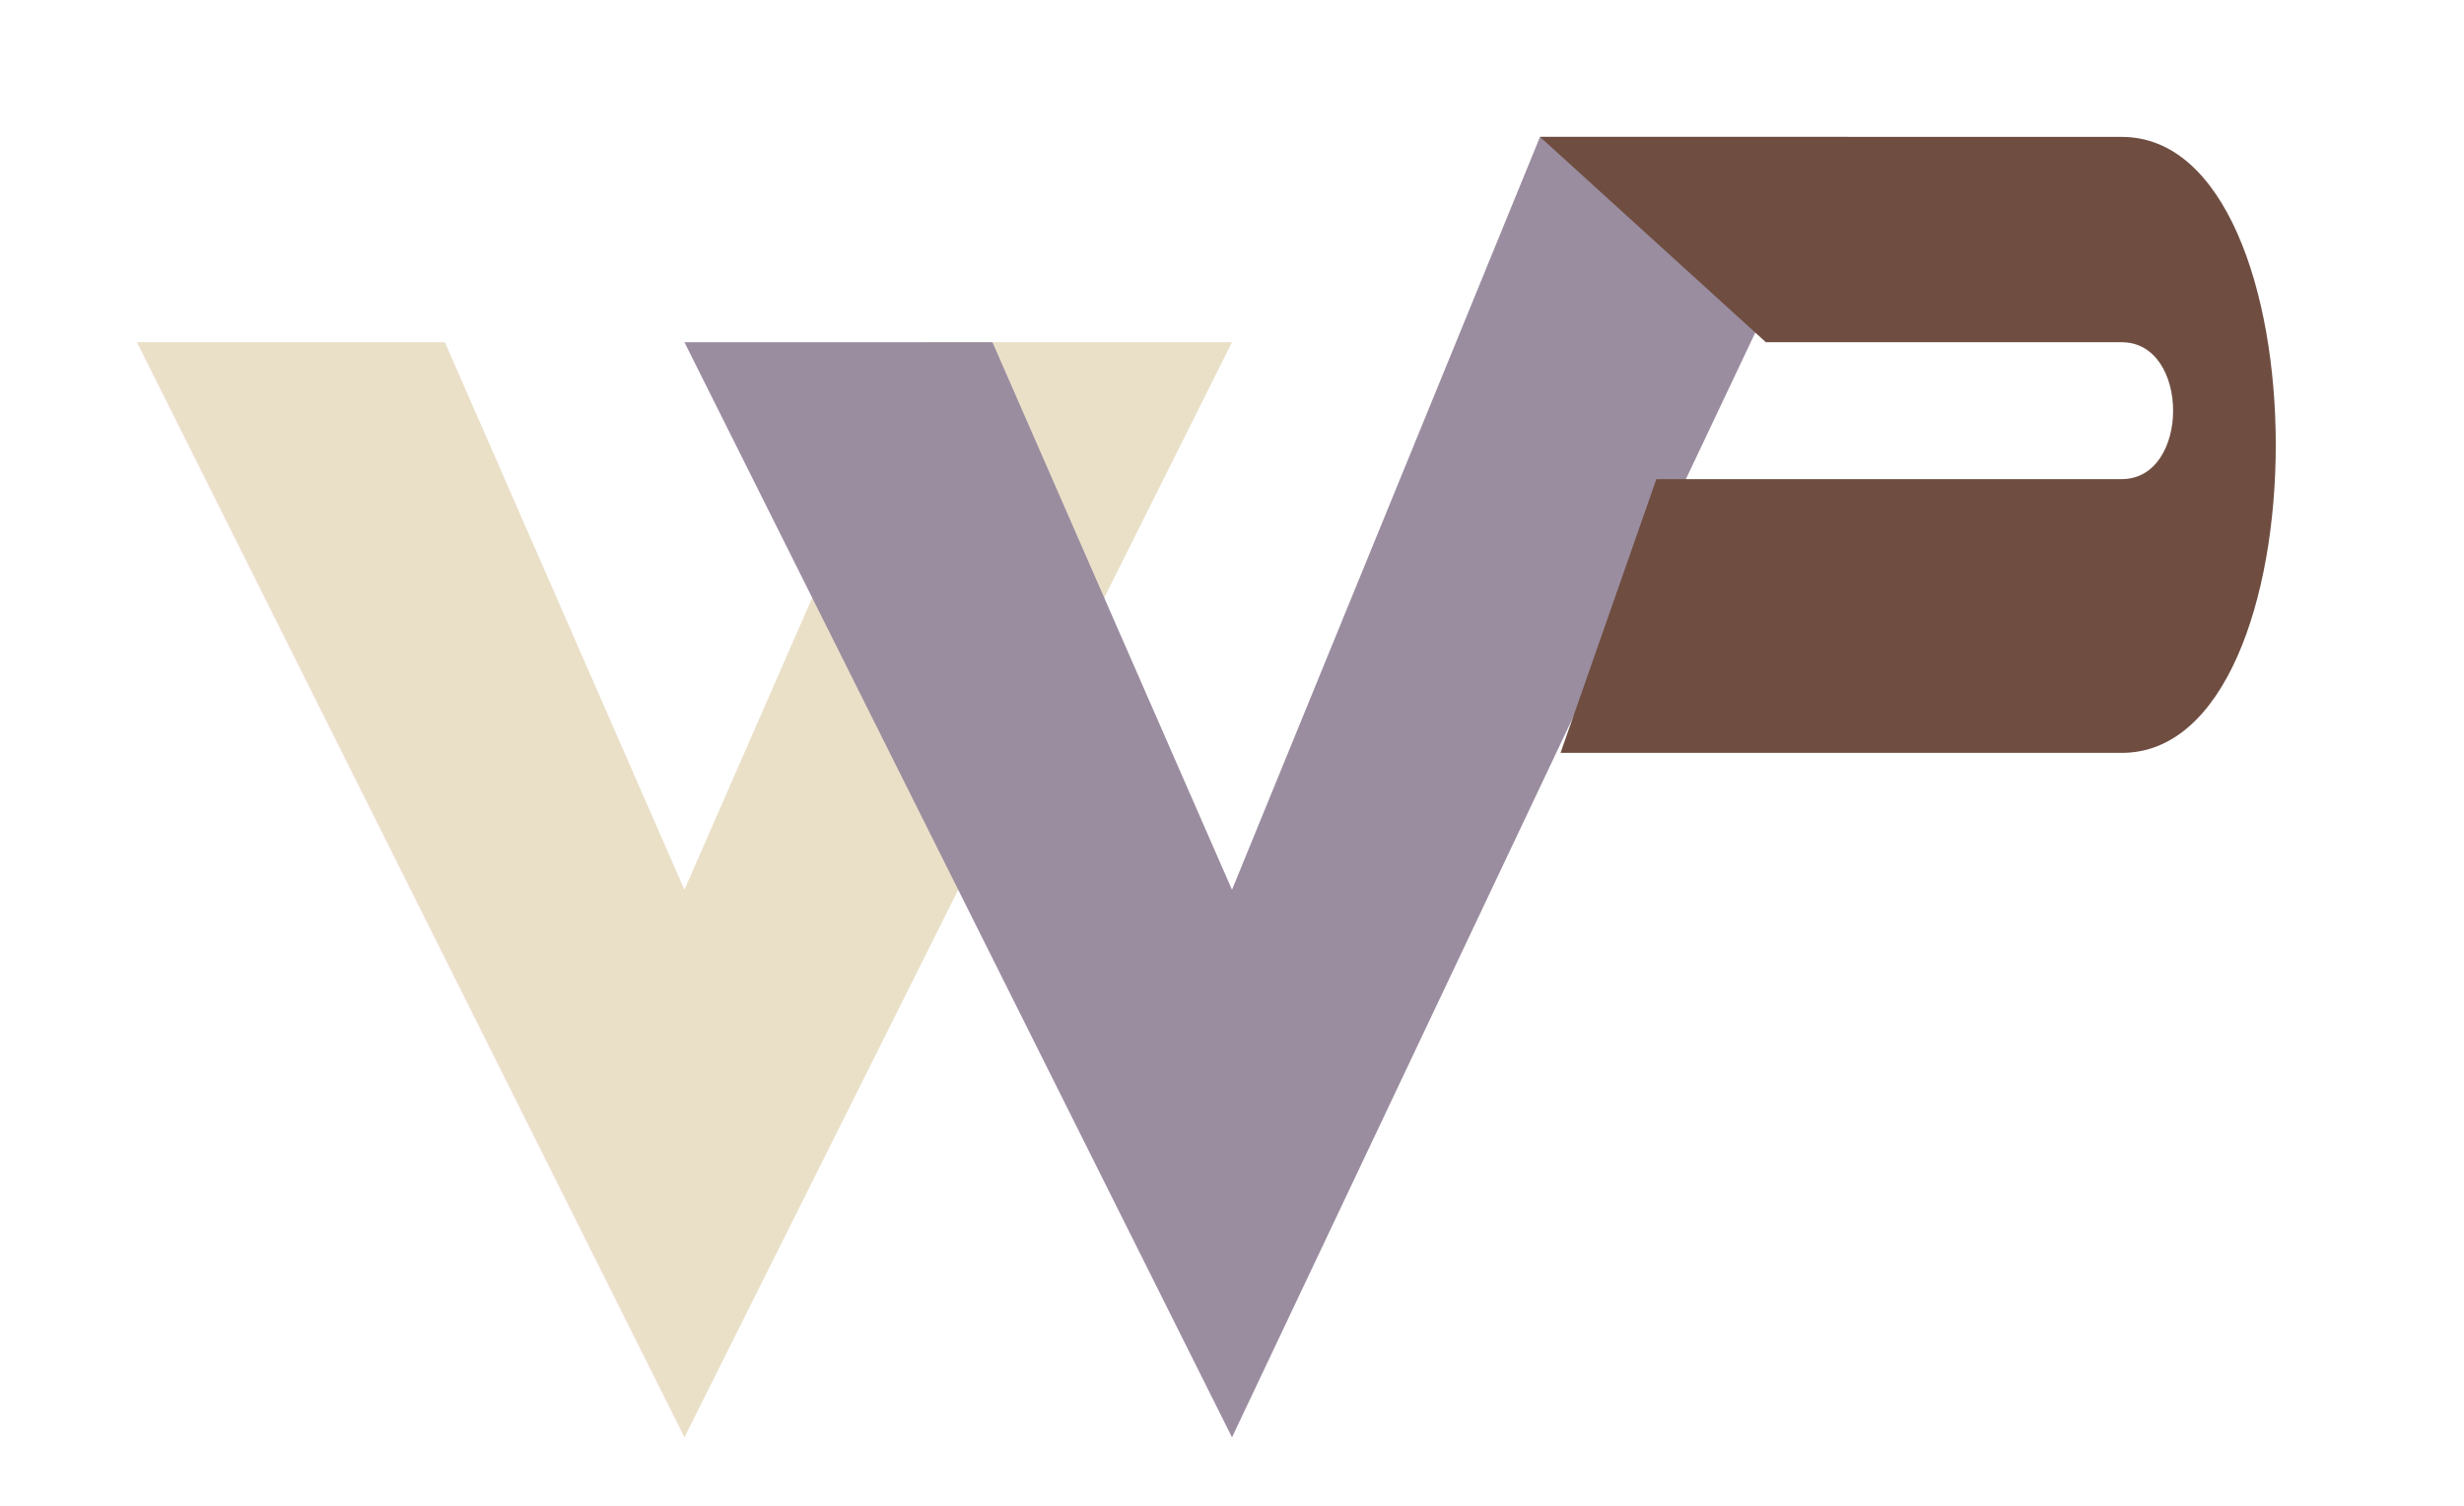
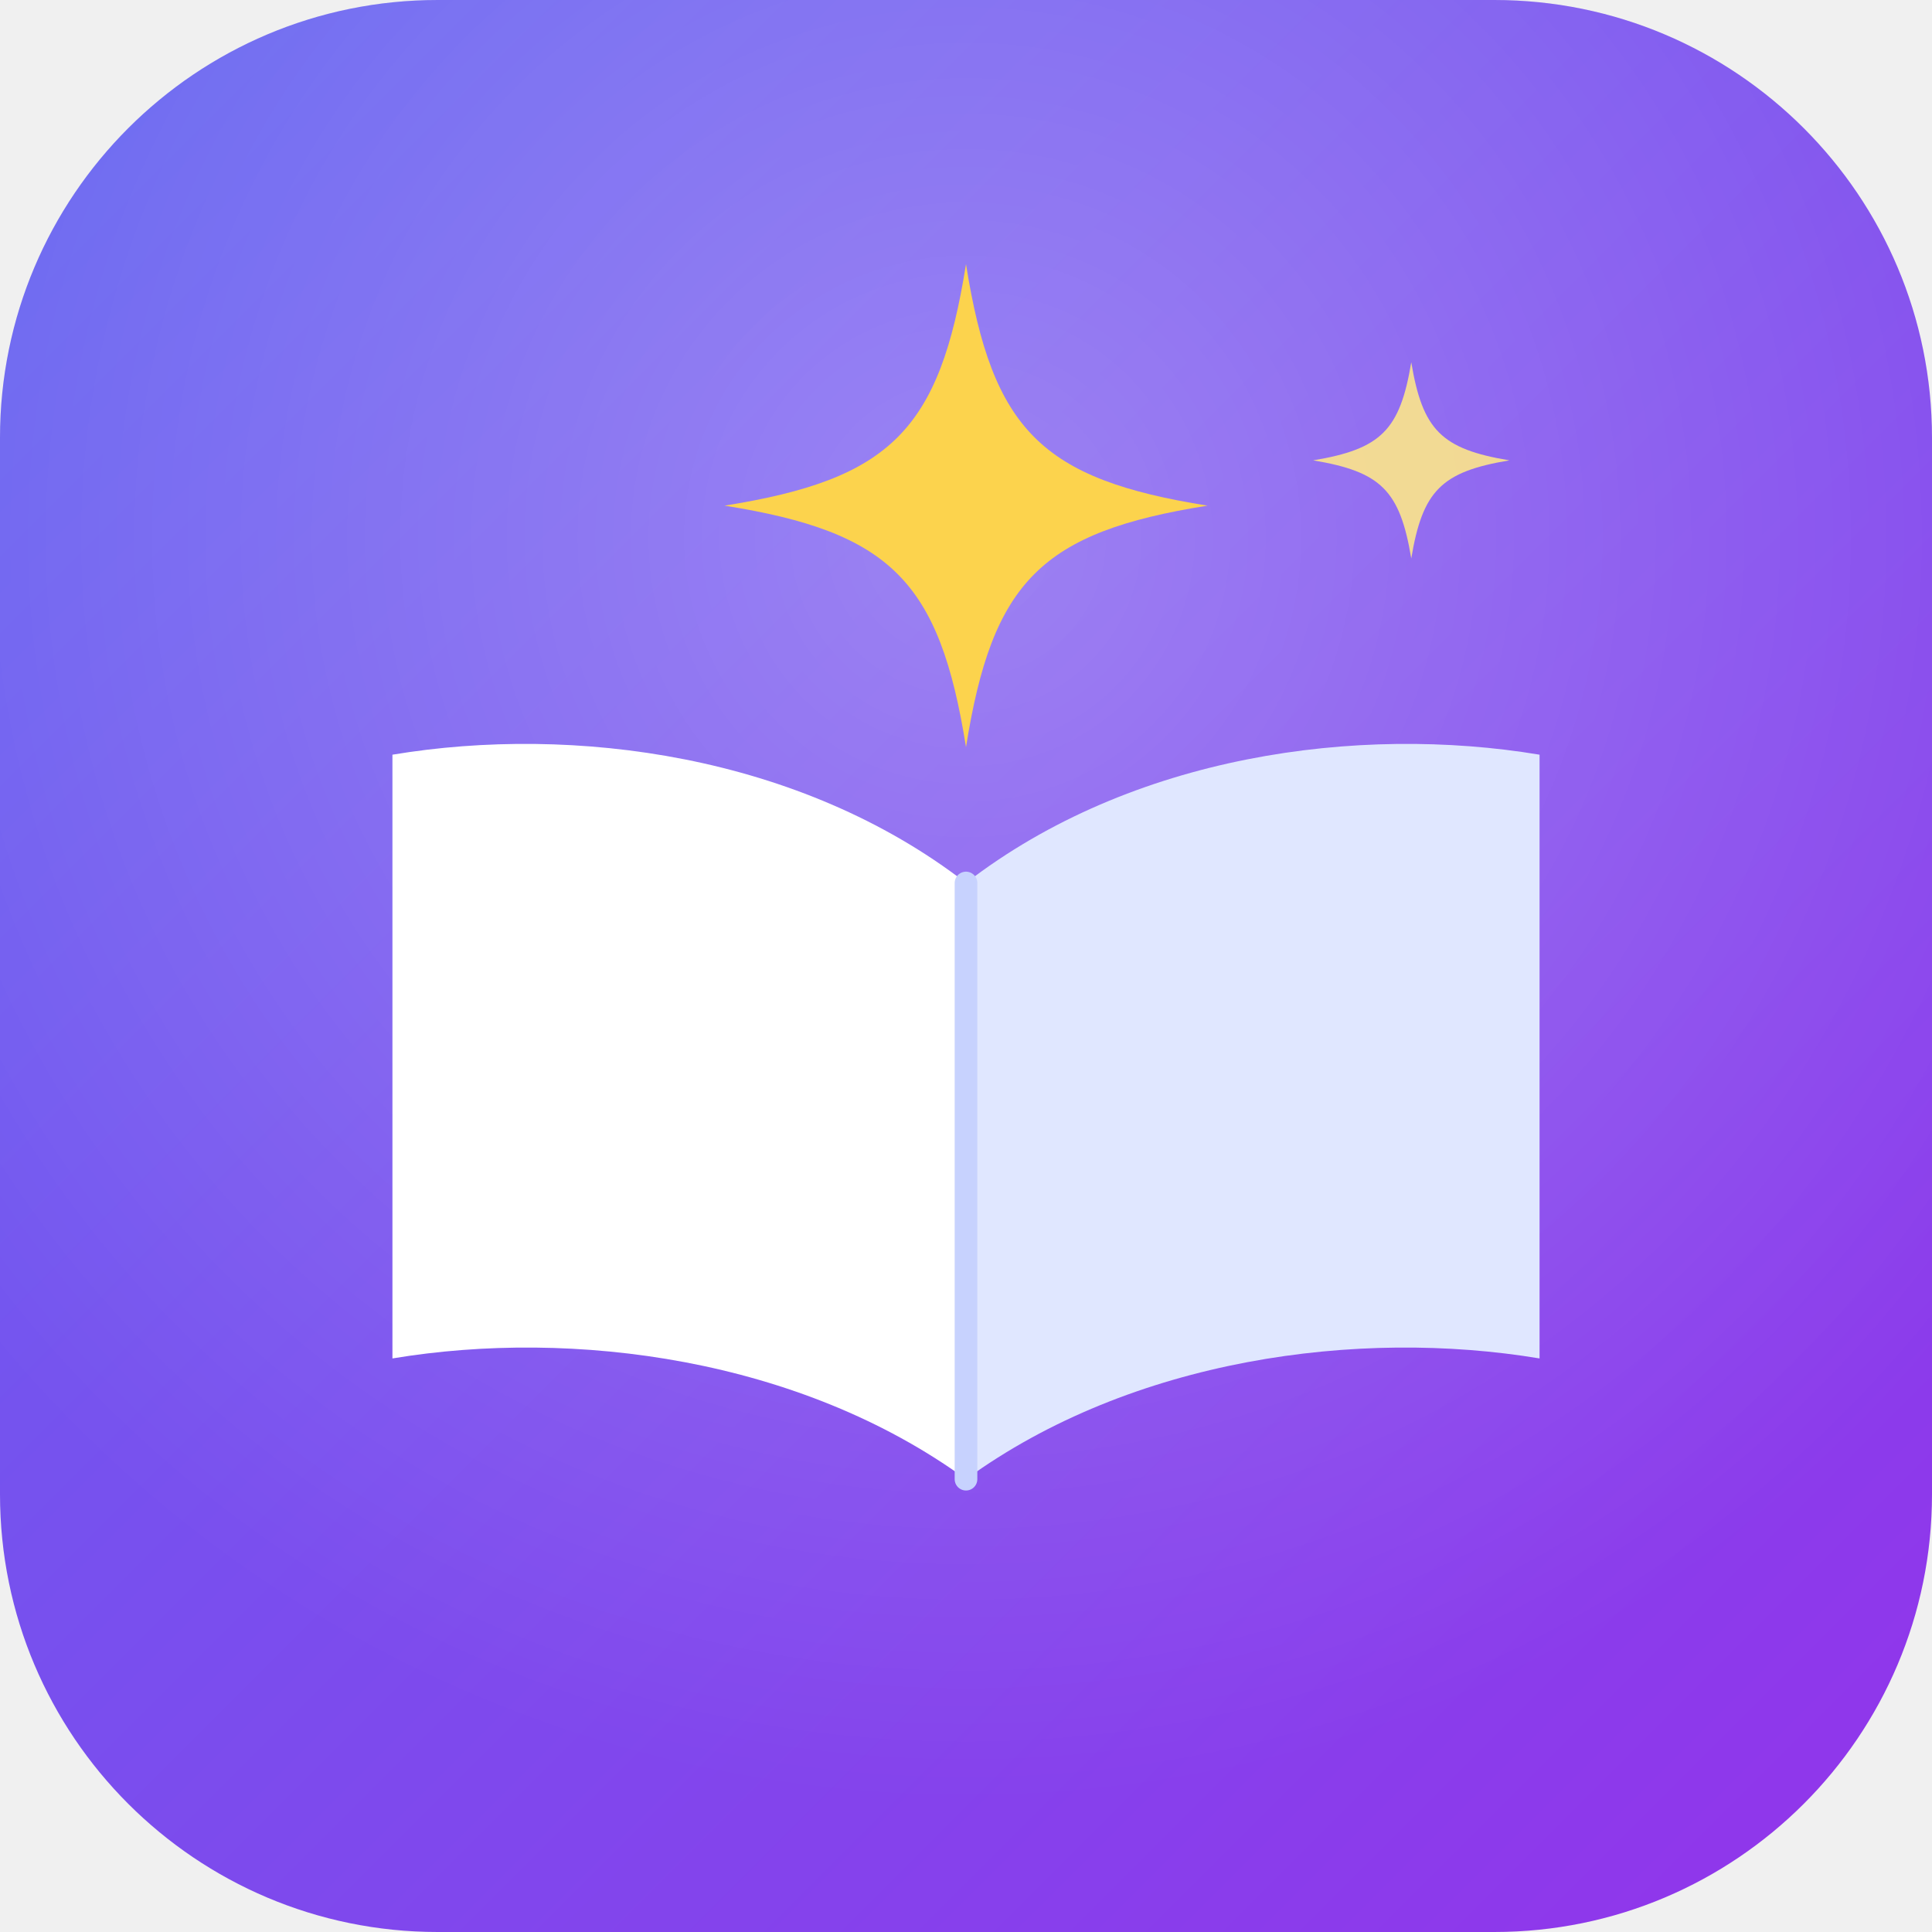
- <svg xmlns="http://www.w3.org/2000/svg" viewBox="0 0 360 220">
-   <rect width="360" height="220" fill="white" />
-   <path d="M20,50 L65,50 L100,130 L135,50 L180,50 L100,210 Z" fill="#EAE0C8" />
-   <path d="M100,50 L145,50 L180,130 L225,20 L270,20 L180,210 Z" fill="#9B8DA0" />
-   <path d="M270,20 L310,20 C340,20 340,110 310,110 L228,110 L242,70 L310,70 C320,70 320,50 310,50 L258,50 L225,20 Z" fill="#6F4E41" />
+ <svg xmlns="http://www.w3.org/2000/svg" viewBox="0 0 512 512">
+   <defs>
+     <linearGradient id="bg" x1="0" y1="0" x2="1" y2="1">
+       <stop offset="0" stop-color="#6366F1" />
+       <stop offset="1" stop-color="#9333EA" />
+     </linearGradient>
+     <radialGradient id="glow" cx="0.5" cy="0.28" r="0.65">
+       <stop offset="0" stop-color="#ffffff" stop-opacity="0.28" />
+       <stop offset="1" stop-color="#ffffff" stop-opacity="0" />
+     </radialGradient>
+   </defs>
+   <rect width="512" height="512" rx="116" fill="url(#bg)" />
+   <rect width="512" height="512" rx="116" fill="url(#glow)" />
+   <path d="M256 392 C212 360 152 352 104 360 L104 200 C152 192 212 200 256 234 Z" fill="#ffffff" />
+   <path d="M256 392 C300 360 360 352 408 360 L408 200 C360 192 300 200 256 234 Z" fill="#E0E7FF" />
+   <path d="M256 234 L256 392" stroke="#C7D2FE" stroke-width="6" stroke-linecap="round" />
+   <path d="M256 70 C263 114 276 127 320 134 C276 141 263 154 256 198 C249 154 236 141 192 134 C236 127 249 114 256 70 Z" fill="#FCD34D" />
+   <path d="M374 96 C377 114 382 119 400 122 C382 125 377 130 374 148 C371 130 366 125 348 122 C366 119 371 114 374 96 Z" fill="#FDE68A" opacity="0.9" />
</svg>
